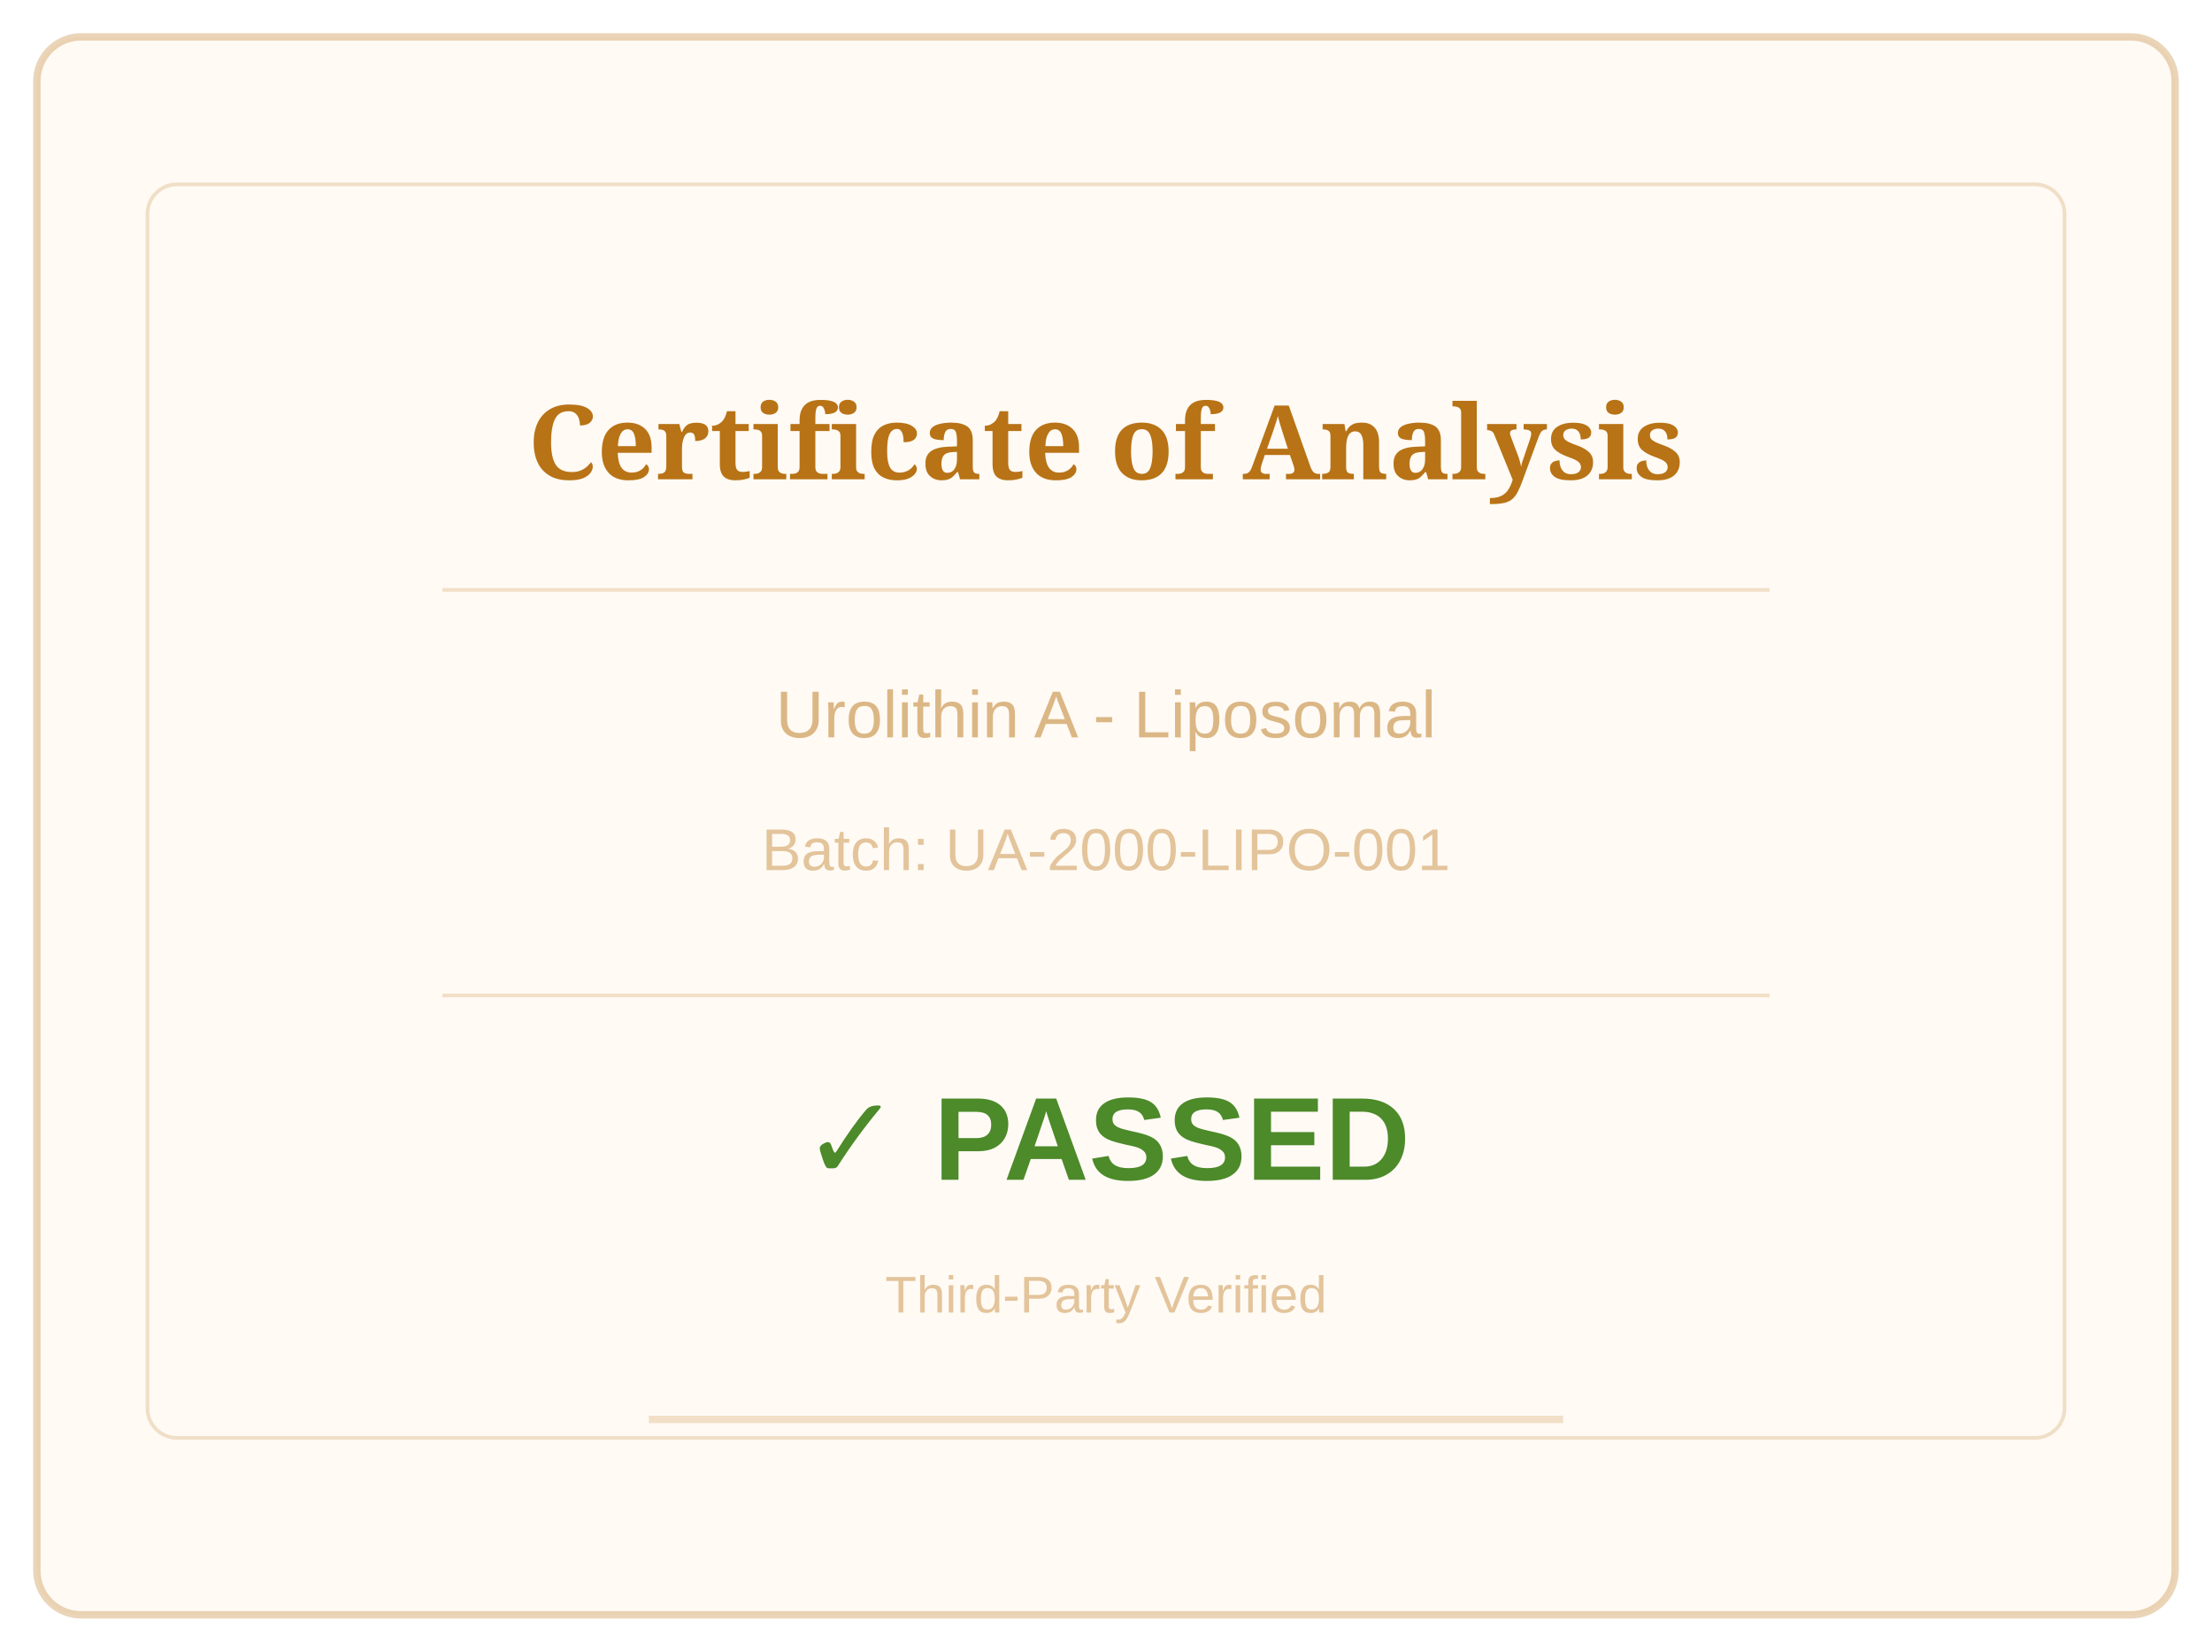
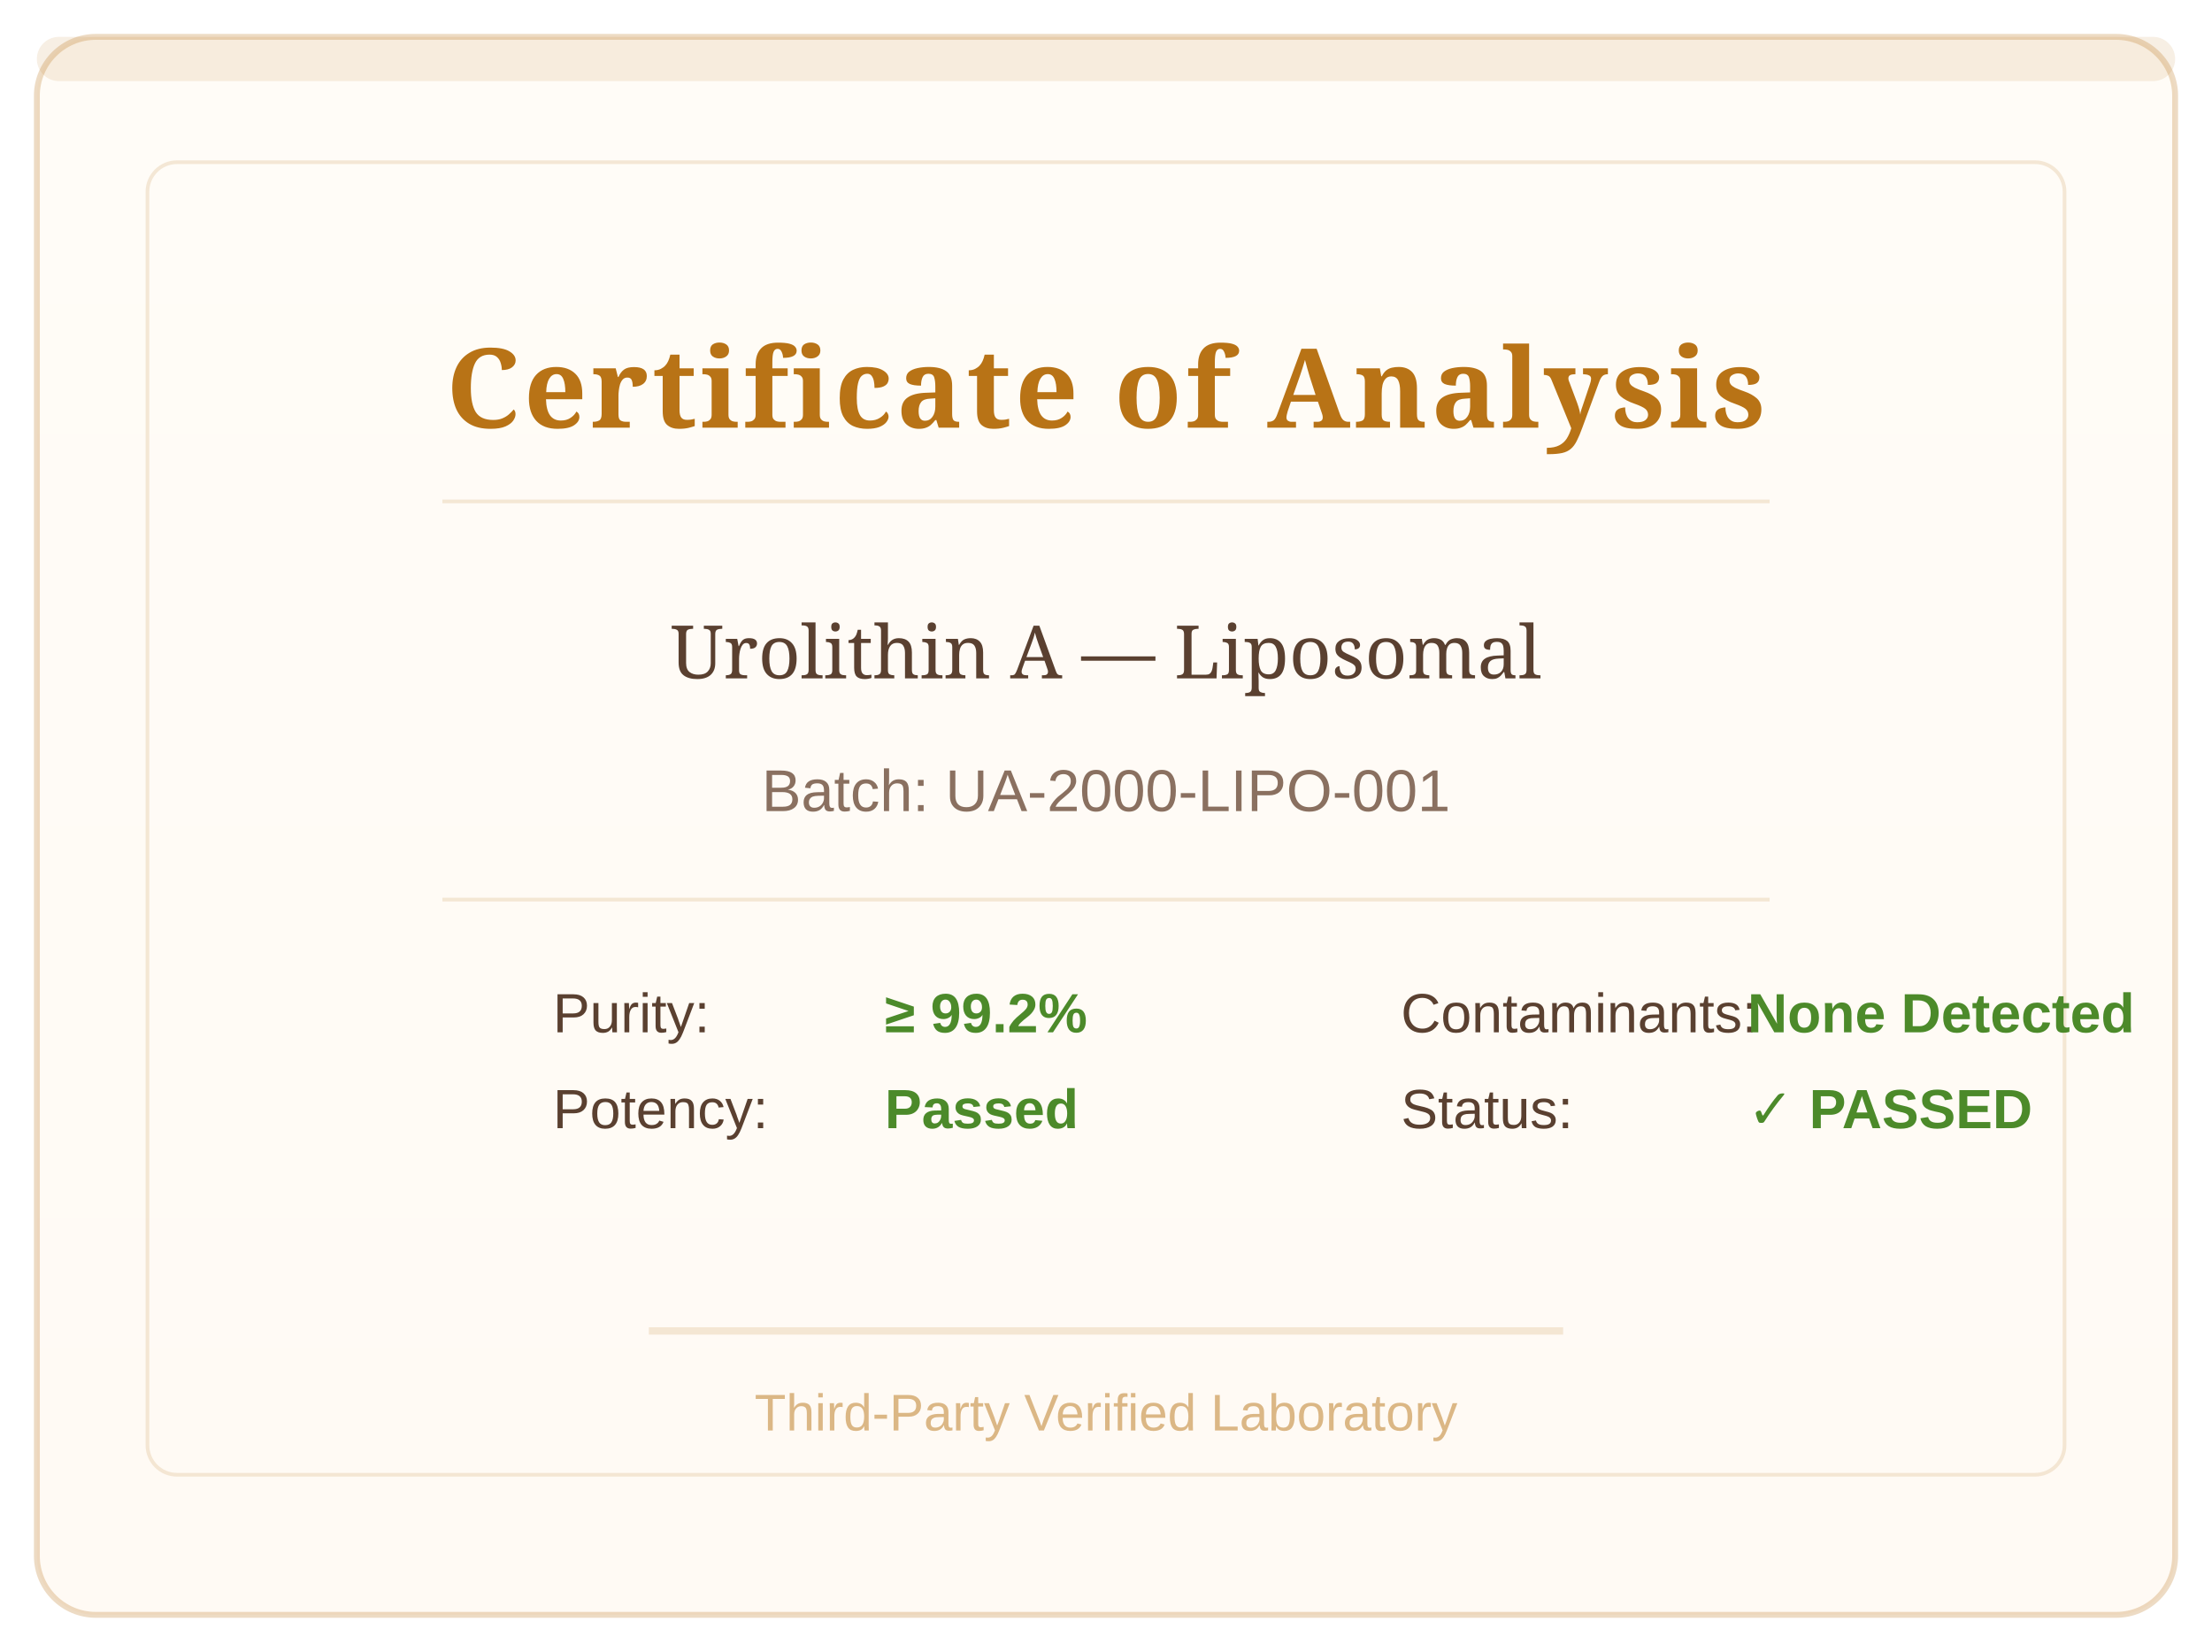
<svg xmlns="http://www.w3.org/2000/svg" viewBox="0 0 300 224" fill="none">
-   <rect x="5" y="5" width="290" height="214" rx="6" fill="#fffaf4" stroke="#b87316" stroke-width="1" stroke-opacity="0.3" />
-   <rect x="20" y="25" width="260" height="170" rx="4" fill="none" stroke="#b87316" stroke-width="0.5" stroke-opacity="0.2" />
-   <text x="150" y="65" text-anchor="middle" fill="#b87316" font-family="Georgia,serif" font-size="14" font-weight="700">Certificate of Analysis</text>
-   <line x1="60" y1="80" x2="240" y2="80" stroke="#b87316" stroke-width="0.5" opacity="0.2" />
-   <text x="150" y="100" text-anchor="middle" fill="#b87316" font-family="Arial,sans-serif" font-size="9" opacity="0.5">Urolithin A - Liposomal</text>
-   <text x="150" y="118" text-anchor="middle" fill="#b87316" font-family="Arial,sans-serif" font-size="8" opacity="0.4">Batch: UA-2000-LIPO-001</text>
-   <line x1="60" y1="135" x2="240" y2="135" stroke="#b87316" stroke-width="0.5" opacity="0.2" />
-   <text x="150" y="160" text-anchor="middle" fill="#4c8a2a" font-family="Arial,sans-serif" font-size="16" font-weight="700">✓ PASSED</text>
-   <text x="150" y="178" text-anchor="middle" fill="#b87316" font-family="Arial,sans-serif" font-size="7" opacity="0.4">Third-Party Verified</text>
-   <rect x="88" y="192" width="124" height="1" fill="#b87316" opacity="0.2" />
+   <defs>
+     <linearGradient id="coaBg" x1="0" y1="0" x2="0" y2="1">
+       <stop offset="0%" stop-color="#fffcf7" />
+       <stop offset="100%" stop-color="#fffaf4" />
+     </linearGradient>
+   </defs>
+   <rect x="5" y="5" width="290" height="214" rx="8" fill="url(#coaBg)" stroke="#b87316" stroke-width="0.8" stroke-opacity="0.25" />
+   <rect x="5" y="5" width="290" height="6" rx="3" fill="#b87316" opacity="0.12" />
+   <rect x="20" y="22" width="260" height="178" rx="4" fill="none" stroke="#b87316" stroke-width="0.5" stroke-opacity="0.15" />
+   <text x="150" y="58" text-anchor="middle" fill="#b87316" font-family="Georgia,serif" font-size="15" font-weight="700" letter-spacing="0.5">Certificate of Analysis</text>
+   <line x1="60" y1="68" x2="240" y2="68" stroke="#b87316" stroke-width="0.5" opacity="0.15" />
+   <text x="150" y="92" text-anchor="middle" fill="#5a4030" font-family="Georgia,serif" font-size="10">Urolithin A — Liposomal</text>
+   <text x="150" y="110" text-anchor="middle" fill="#8a7060" font-family="Arial,sans-serif" font-size="8">Batch: UA-2000-LIPO-001</text>
+   <line x1="60" y1="122" x2="240" y2="122" stroke="#b87316" stroke-width="0.5" opacity="0.15" />
+   <text x="75" y="140" fill="#5a4030" font-family="Arial,sans-serif" font-size="7.5">Purity:</text>
+   <text x="120" y="140" fill="#4c8a2a" font-family="Arial,sans-serif" font-size="7.5" font-weight="700">≥ 99.2%</text>
+   <text x="75" y="153" fill="#5a4030" font-family="Arial,sans-serif" font-size="7.5">Potency:</text>
+   <text x="120" y="153" fill="#4c8a2a" font-family="Arial,sans-serif" font-size="7.5" font-weight="700">Passed</text>
+   <text x="190" y="140" fill="#5a4030" font-family="Arial,sans-serif" font-size="7.5">Contaminants:</text>
+   <text x="237" y="140" fill="#4c8a2a" font-family="Arial,sans-serif" font-size="7.5" font-weight="700">None Detected</text>
+   <text x="190" y="153" fill="#5a4030" font-family="Arial,sans-serif" font-size="7.5">Status:</text>
+   <text x="237" y="153" fill="#4c8a2a" font-family="Arial,sans-serif" font-size="7.5" font-weight="700">✓ PASSED</text>
+   <rect x="88" y="180" width="124" height="1" fill="#b87316" opacity="0.15" />
+   <text x="150" y="194" text-anchor="middle" fill="#b87316" font-family="Arial,sans-serif" font-size="7" opacity="0.5">Third-Party Verified Laboratory</text>
</svg>
